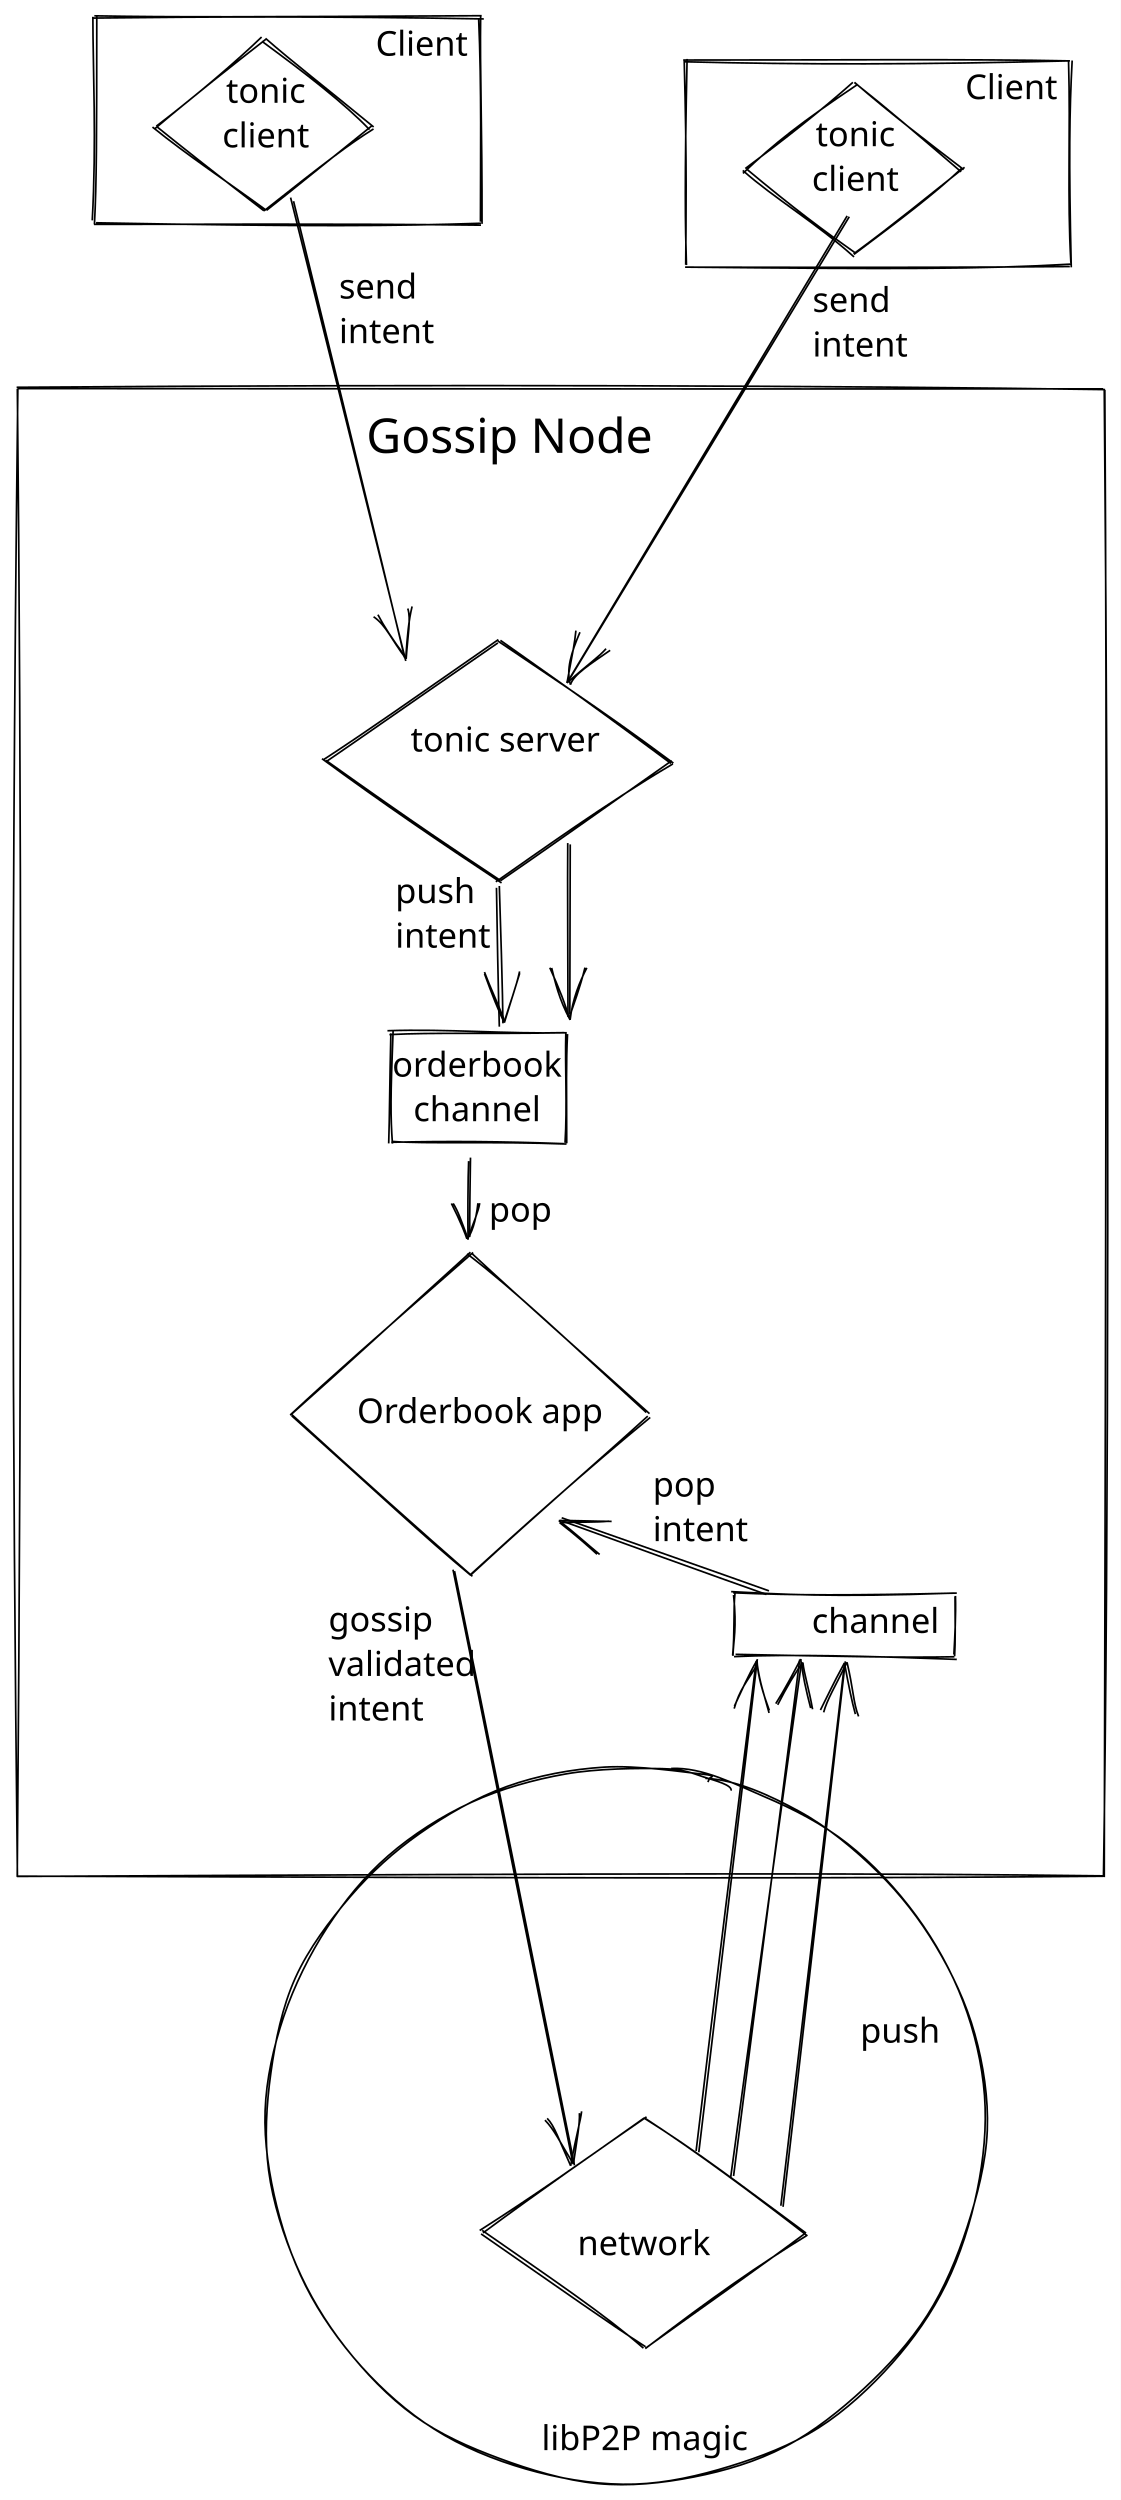
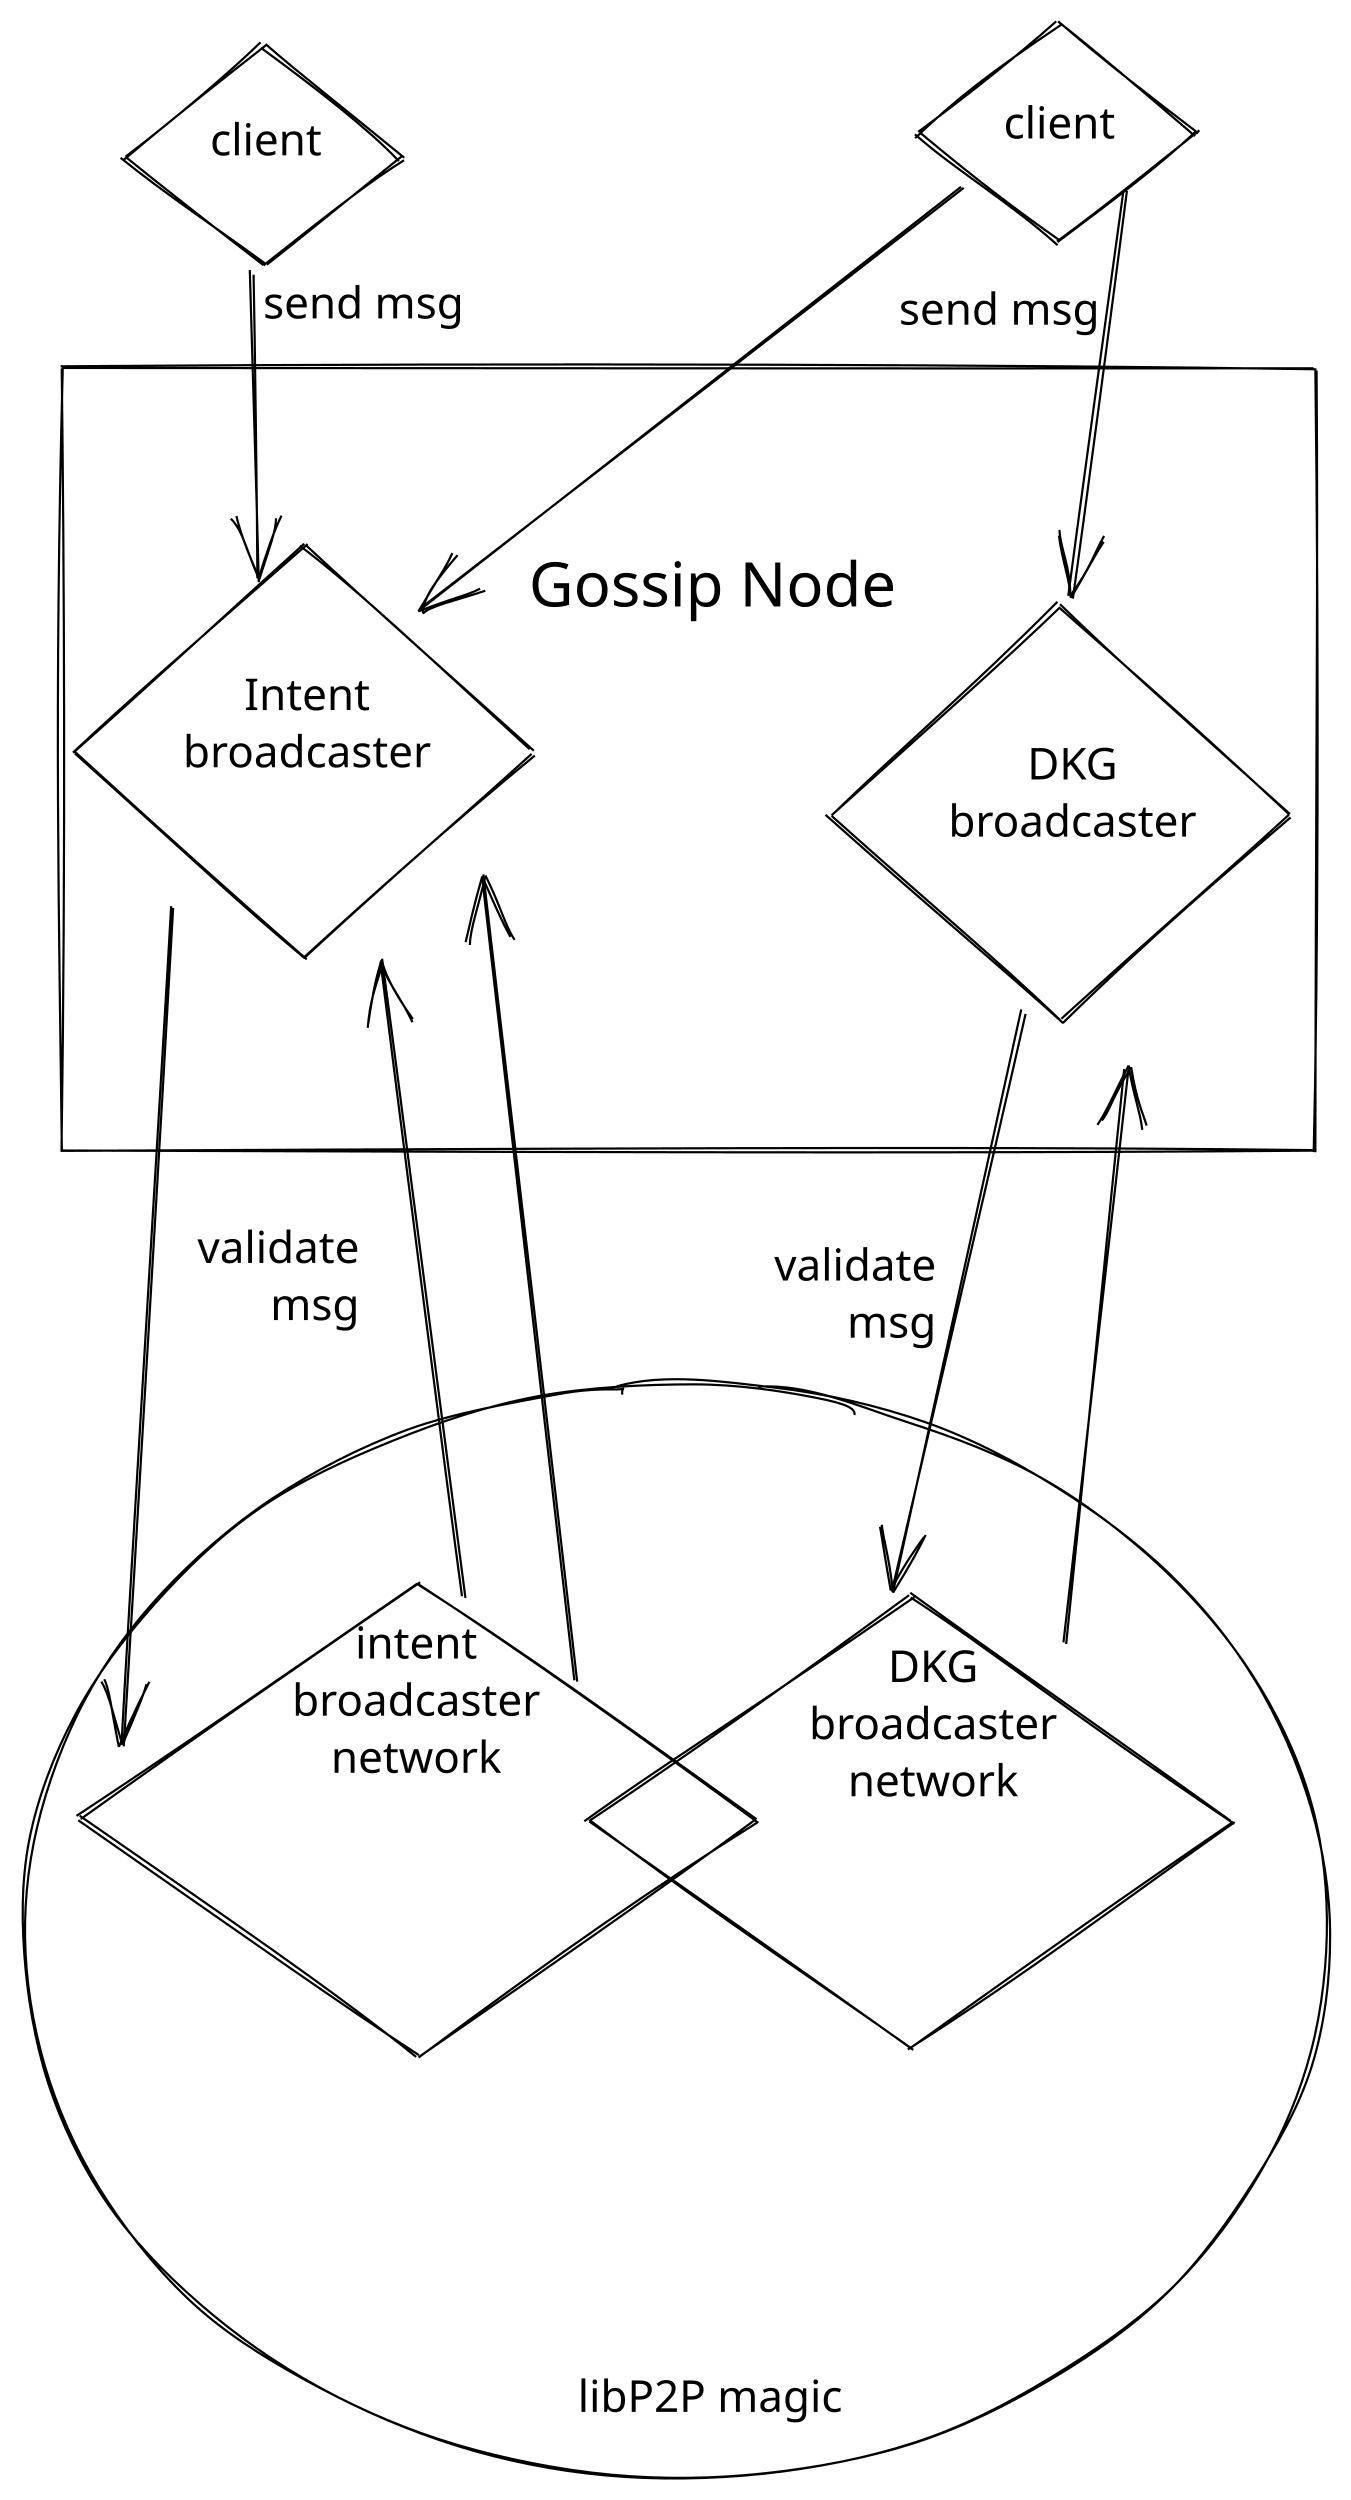
- <svg xmlns="http://www.w3.org/2000/svg" version="1.1" viewBox="0 0 654 1458.889" width="654" height="1458.889">
+ <svg xmlns="http://www.w3.org/2000/svg" version="1.1" viewBox="0 0 614.667 1137.556" width="614.667" height="1137.556">
  <defs>
    <style>
      @font-face {
        font-family: "Virgil";
        src: url("https://excalidraw.com/Virgil.woff2");
      }
      @font-face {
        font-family: "Cascadia";
        src: url("https://excalidraw.com/Cascadia.woff2");
      }
    </style>
  </defs>
-   <rect x="0" y="0" width="654" height="1458.889" fill="#ffffff" />
-   <g transform="translate(155.1111 1031.333) rotate(0 209.8333 208.7778)">
-     <path d="M236.563 0.654 C254.791 -0.202, 273.855 9.855, 291.004 17.163 C308.153 24.471, 324.692 32.911, 339.458 44.502 C354.224 56.092, 368.356 71.339, 379.599 86.705 C390.843 102.071, 400.284 119.223, 406.918 136.696 C413.552 154.17, 418.03 173.2, 419.403 191.545 C420.777 209.891, 418.903 228.416, 415.16 246.768 C411.416 265.119, 405.201 284.847, 396.942 301.656 C388.684 318.465, 378.018 333.645, 365.611 347.62 C353.203 361.595, 338.315 375.462, 322.498 385.507 C306.681 395.552, 288.567 402.425, 270.71 407.89 C252.852 413.355, 234.017 417.717, 215.352 418.297 C196.688 418.877, 177.203 416.095, 158.724 411.369 C140.245 406.643, 120.802 399.33, 104.479 389.942 C88.156 380.554, 73.78 368.565, 60.785 355.042 C47.791 341.518, 35.568 325.258, 26.512 308.802 C17.456 292.345, 10.936 274.376, 6.45 256.303 C1.964 238.229, -1.08 218.867, -0.402 200.361 C0.276 181.855, 4.488 163.075, 10.518 145.27 C16.549 127.464, 25.62 109.144, 35.779 93.526 C45.938 77.908, 57.465 63.733, 71.473 51.559 C85.48 39.386, 102.593 28.427, 119.824 20.485 C137.055 12.542, 156.307 7.19, 174.858 3.904 C193.409 0.617, 217.686 0.479, 231.131 0.767 C244.577 1.056, 248.803 3.494, 255.532 5.634 C262.261 7.773, 272.335 10.366, 271.503 13.604 M256.482 6.415 C274.609 7.235, 294.311 16.456, 311.085 25.573 C327.858 34.69, 343.813 48.003, 357.124 61.117 C370.436 74.232, 381.524 88.535, 390.954 104.258 C400.384 119.981, 408.693 137.521, 413.706 155.454 C418.718 173.386, 421.771 193.048, 421.027 211.855 C420.284 230.661, 415.092 250.304, 409.247 268.293 C403.401 286.282, 395.995 304.079, 385.954 319.79 C375.912 335.502, 362.839 349.776, 348.998 362.562 C335.157 375.348, 319.452 387.911, 302.909 396.506 C286.366 405.101, 267.998 410.56, 249.741 414.134 C231.484 417.708, 212.285 419.764, 193.366 417.952 C174.447 416.139, 154.025 409.856, 136.228 403.259 C118.43 396.662, 101.579 389.205, 86.579 378.369 C71.579 367.533, 57.689 352.879, 46.228 338.243 C34.767 323.606, 25.247 307.731, 17.813 290.55 C10.378 273.369, 4.092 253.905, 1.622 235.158 C-0.848 216.411, 0.384 196.791, 2.99 178.069 C5.596 159.348, 9.535 139.937, 17.259 122.828 C24.982 105.72, 37.24 89.445, 49.33 75.418 C61.421 61.391, 74.578 49.371, 89.8 38.666 C105.022 27.961, 122.698 17.651, 140.664 11.187 C158.63 4.723, 178.579 1.08, 197.597 -0.12 C216.614 -1.32, 244.537 2.879, 254.77 3.988 C265.003 5.097, 258.452 5.762, 258.995 6.537 C259.537 7.312, 259.105 5.347, 258.024 8.636" stroke="#000000" stroke-width="1" fill="none" />
-   </g>
-   <g transform="translate(399.6667 35.33333) rotate(0 112.5 60)">
-     <path d="M-0.994 -0.3 C86.478 -0.277, 169.115 -0.964, 224.704 0.2 M-0.789 0.709 C68.837 2.419, 136.525 2.427, 224.587 0.185 M223.892 0.483 C225.081 41.422, 223.051 80.524, 225.255 118.038 M225.998 -0.014 C224.435 29.266, 224.017 57.475, 225.47 120.658 M225.483 118.785 C172.277 121.801, 123.695 121.817, 0.125 120.55 M224.629 120.204 C172.805 120.644, 122.4 120.814, 0.593 120.561 M0.919 119.333 C0.172 96.917, -0.204 70.48, 1.285 -0.94 M0.48 119.161 C0.65 92.465, 1.277 62.635, -0.404 -0.457" stroke="#000000" stroke-width="1" fill="none" />
-   </g>
-   <g transform="translate(561.6667 39.83333) rotate(0 28.5 13)">
-     <text x="28.5" y="18" font-family="Virgil, Segoe UI Emoji" font-size="20px" fill="#000000" text-anchor="middle" style="white-space: pre;" direction="ltr">Client</text>
-   </g>
-   <g transform="translate(227.4444 602.7778) rotate(0 51.16667 31.94444)">
-     <path d="M-1.342 -1.286 C32.771 -2.495, 69.589 0.687, 101.839 -0.164 M-0.201 0.969 C26.6 -0.373, 52.771 0.716, 103.316 -0.101 M103.742 0.66 C102.889 17.169, 103.188 32.31, 103.268 64.386 M102.753 -0.488 C102.2 20.304, 103.61 42.531, 102.287 64.14 M103.147 64.832 C61.252 63.221, 20.359 64.845, 1.769 63.324 M101.608 64.615 C67.697 63.322, 32.882 62.998, 0.854 63.819 M1.565 64.583 C0.436 48.78, 0.396 37.447, 1.968 -1.517 M-0.62 64.457 C-0.082 48.401, -0.102 30.971, 0.645 0.21" stroke="#000000" stroke-width="1" fill="none" />
-   </g>
-   <g transform="translate(189.3333 374.5556) rotate(0 101 69.5)">
-     <path d="M101.217 -0.48 C127.916 17.738, 157.394 36.412, 203.625 70.755 M102.698 -0.876 C122.538 13.268, 143.933 27.621, 202.218 70.989 M203.335 71.208 C163.409 94.88, 125.767 122.143, 100.009 140.024 M202.715 69.322 C163.456 97.019, 124.331 124.592, 102.813 139.34 M103.342 140.675 C68.104 117.386, 33.408 93.801, -1.441 68.185 M102.77 139.289 C78.522 123.168, 53.96 106.995, 0.792 69.099 M-0.309 68.6 C25.673 51.675, 49.534 34.761, 101.493 -1.321 M0.64 70.173 C20.597 56.571, 40.297 42.609, 101.221 0.612" stroke="#000000" stroke-width="1" fill="none" />
-   </g>
-   <g transform="translate(236.3333 420.5556) rotate(0 58.5 13)">
-     <text x="58.5" y="18" font-family="Virgil, Segoe UI Emoji" font-size="20px" fill="#000000" text-anchor="middle" style="white-space: pre;" direction="ltr">tonic server</text>
-   </g>
-   <g transform="translate(231.3889 610.2778) rotate(0 47 26)">
-     <text x="47" y="18" font-family="Virgil, Segoe UI Emoji" font-size="20px" fill="#000000" text-anchor="middle" style="white-space: pre;" direction="ltr">orderbook</text>
-     <text x="47" y="44" font-family="Virgil, Segoe UI Emoji" font-size="20px" fill="#000000" text-anchor="middle" style="white-space: pre;" direction="ltr"> channel</text>
+   <rect x="0" y="0" width="614.667" height="1137.556" fill="#ffffff" />
+   <g transform="translate(10 630) rotate(0 297.3333 248.7778)">
+     <path d="M334.918 0.963 C357.613 -0.468, 381.176 10.097, 402.817 17.102 C424.458 24.106, 445.481 31.966, 464.766 42.989 C484.051 54.012, 502.737 68.471, 518.528 83.239 C534.318 98.006, 548.365 114.453, 559.51 131.593 C570.656 148.734, 579.692 167.48, 585.402 186.08 C591.111 204.68, 593.568 223.689, 593.768 243.193 C593.968 262.696, 591.592 283.988, 586.602 303.099 C581.612 322.21, 573.972 340.269, 563.829 357.858 C553.686 375.447, 540.647 393.626, 525.746 408.634 C510.845 423.643, 493.039 436.238, 474.421 447.911 C455.803 459.584, 435.407 470.897, 414.038 478.674 C392.668 486.45, 369.506 491.51, 346.203 494.572 C322.9 497.634, 297.53 498.574, 274.22 497.046 C250.91 495.518, 228.376 491.6, 206.342 485.404 C184.309 479.208, 161.885 470.175, 142.019 459.87 C122.153 449.564, 103.761 437.299, 87.145 423.569 C70.529 409.839, 54.487 394.019, 42.323 377.489 C30.159 360.959, 20.948 343.023, 14.16 324.389 C7.373 305.756, 3.411 285.2, 1.6 265.689 C-0.212 246.178, -0.446 226.505, 3.293 207.323 C7.031 188.14, 14.542 168.478, 24.03 150.592 C33.518 132.706, 46.155 115.748, 60.22 100.006 C74.286 84.264, 90.305 68.557, 108.423 56.138 C126.54 43.718, 147.934 33.946, 168.927 25.488 C189.921 17.029, 211.629 9.647, 234.382 5.384 C257.134 1.121, 284.821 -0.094, 305.445 -0.088 C326.068 -0.082, 345.898 3.089, 358.121 5.419 C370.345 7.749, 379.771 9.859, 378.788 13.893 M270.567 0.817 C292.273 -5.315, 318.907 -1.355, 342.338 1.368 C365.769 4.092, 389.877 9.672, 411.151 17.158 C432.426 24.643, 451.46 34.762, 469.984 46.28 C488.508 57.798, 507.082 71.5, 522.295 86.265 C537.508 101.031, 550.562 117.18, 561.264 134.873 C571.966 152.565, 580.843 173.125, 586.506 192.42 C592.168 211.714, 595.172 231.033, 595.241 250.641 C595.31 270.25, 592.744 291.357, 586.919 310.071 C581.093 328.785, 571.289 345.688, 560.29 362.926 C549.291 380.165, 536.11 398.649, 520.926 413.502 C505.742 428.355, 488.067 440.776, 469.185 452.045 C450.302 463.313, 429.509 473.886, 407.632 481.113 C385.755 488.339, 361.17 492.915, 337.923 495.404 C314.676 497.893, 291.524 498.222, 268.148 496.046 C244.773 493.871, 219.621 488.856, 197.669 482.351 C175.717 475.846, 155.91 467.277, 136.435 457.017 C116.96 446.757, 97.065 435.029, 80.818 420.793 C64.571 406.557, 50.32 388.881, 38.953 371.601 C27.586 354.321, 18.835 335.912, 12.617 317.114 C6.398 298.316, 2.598 278.079, 1.64 258.813 C0.681 239.547, 2.362 220.753, 6.866 201.517 C11.371 182.281, 19.144 161.235, 28.666 143.399 C38.188 125.564, 49.771 109.776, 63.997 94.506 C78.223 79.236, 95.476 64.096, 114.022 51.778 C132.568 39.46, 154.05 28.418, 175.272 20.598 C196.495 12.779, 225.463 7.926, 241.356 4.861 C257.248 1.796, 265.321 2.256, 270.627 2.209 C275.934 2.162, 272.432 0.721, 273.195 4.579" stroke="#000000" stroke-width="1" fill="none" />
  </g>
  <g>
-     <g transform="translate(495.168 125.3855) rotate(0 -81.89068 136.7563)">
-       <path d="M0.428 1.079 C-26.935 46.524, -136.103 226.676, -163.294 271.685 M-0.807 0.6 C-28.399 46.284, -137.153 227.704, -164.209 272.913" stroke="#000000" stroke-width="1" fill="none" />
+     <g transform="translate(438.0943 84.39381) rotate(0 -123.581 97.08125)">
+       <path d="M0.428 1.079 C-40.831 33.299, -205.587 160.551, -246.674 192.335 M-0.807 0.6 C-42.296 33.059, -206.637 161.579, -247.59 193.562" stroke="#000000" stroke-width="1" fill="none" />
    </g>
-     <g transform="translate(495.168 125.3855) rotate(0 -81.89068 136.7563)">
-       <path d="M-156.724 243.561 C-161.87 255.544, -164.913 265.477, -162.279 274.126 M-159.097 242.616 C-159.828 249.986, -160.871 255.137, -164.309 273.151" stroke="#000000" stroke-width="1" fill="none" />
+     <g transform="translate(438.0943 84.39381) rotate(0 -123.581 97.08125)">
+       <path d="M-229.898 168.222 C-238.822 178.744, -245.676 187.179, -245.659 194.776 M-232.272 167.277 C-235.183 173.782, -238.41 178.074, -247.69 193.801" stroke="#000000" stroke-width="1" fill="none" />
    </g>
-     <g transform="translate(495.168 125.3855) rotate(0 -81.89068 136.7563)">
-       <path d="M-139.12 254.107 C-150.753 262.215, -160.368 268.21, -162.279 274.126 M-141.494 253.162 C-145.982 258.263, -150.792 261.157, -164.309 273.151" stroke="#000000" stroke-width="1" fill="none" />
+     <g transform="translate(438.0943 84.39381) rotate(0 -123.581 97.08125)">
+       <path d="M-217.261 184.391 C-230.771 188.92, -242.343 191.318, -245.659 194.776 M-219.635 183.446 C-225.237 186.481, -231.168 187.314, -247.69 193.801" stroke="#000000" stroke-width="1" fill="none" />
    </g>
  </g>
-   <g transform="translate(434.6667 48.33333) rotate(0 63.5 50)">
+   <g transform="translate(417.5556 10) rotate(0 63.5 50)">
    <path d="M63.963 -0.15 C83.539 15.324, 100.046 29.561, 126.207 51.932 M63.955 -0.301 C85.347 18.24, 106.729 34.583, 127.699 50.617 M128.217 49.3 C107.834 65.34, 87.853 81.93, 63.441 99.82 M126.364 50.037 C110.083 65.218, 91.486 79.275, 63.624 100.15 M63.711 101.587 C41.287 81.508, 17.345 67.583, -1.223 51.123 M64.373 99.2 C46.397 86.566, 28.163 73.011, 0.915 50.218 M-1.126 52.855 C16.882 35.49, 33.187 22.821, 65.408 1.191 M0.258 50.011 C22.106 33.789, 45.212 15.619, 63.041 -0.287" stroke="#000000" stroke-width="1" fill="none" />
  </g>
-   <g transform="translate(474.1667 67.33333) rotate(0 25 26)">
-     <text x="25" y="18" font-family="Virgil, Segoe UI Emoji" font-size="20px" fill="#000000" text-anchor="middle" style="white-space: pre;" direction="ltr">tonic</text>
-     <text x="25" y="44" font-family="Virgil, Segoe UI Emoji" font-size="20px" fill="#000000" text-anchor="middle" style="white-space: pre;" direction="ltr">client</text>
+   <g transform="translate(457.0556 45) rotate(0 25 13)">
+     <text x="25" y="18" font-family="Virgil, Segoe UI Emoji" font-size="20px" fill="#000000" text-anchor="middle" style="white-space: pre;" direction="ltr">client</text>
  </g>
-   <g transform="translate(10 226.7778) rotate(0 317 434.1111)">
-     <path d="M-0.311 -0.771 C244.697 -2.605, 488.18 -1.734, 634.182 0.574 M0.222 -0.011 C196.085 -0.002, 391.581 0.337, 633.777 0.14 M634.734 0.724 C636.089 221.072, 635.406 440.124, 634.399 868.623 M634.388 0.084 C637.357 339.477, 637.011 678.127, 633.921 868.555 M633.65 868.123 C493.6 869.344, 353.225 869.392, 0.592 868.067 M634.158 867.892 C507.156 866.326, 379.725 866.3, -0.162 868.226 M0.162 868.049 C-2.574 619.799, -4.029 372.58, 0.417 0.027 M0.058 868.498 C2.927 540.293, 2.447 213.437, 0.121 0.126" stroke="#000000" stroke-width="1" fill="none" />
+   <g transform="translate(27.88889 167.4444) rotate(0 285 178.1111)">
+     <path d="M-0.311 -0.771 C220.068 -2.4, 438.921 -1.529, 570.182 0.574 M0.222 -0.011 C176.33 -0.004, 352.072 0.335, 569.777 0.14 M571.174 1.157 C571.916 91.48, 570.824 179.73, 570.638 356.863 M570.62 0.135 C572.348 139.645, 571.794 277.968, 569.874 356.754 M569.65 356.123 C443.759 357.153, 317.545 357.201, 0.592 356.067 M570.158 355.892 C455.979 354.558, 341.371 354.531, -0.162 356.226 M0.259 355.945 C-0.984 253.422, -3.312 152.548, 0.666 0.044 M0.093 356.664 C2.046 221.244, 1.277 87.982, 0.194 0.201" stroke="#000000" stroke-width="1" fill="none" />
  </g>
-   <g transform="translate(230.6667 509) rotate(0 27.5 26)">
-     <text x="0" y="18" font-family="Virgil, Segoe UI Emoji" font-size="20px" fill="#000000" text-anchor="start" style="white-space: pre;" direction="ltr">push </text>
-     <text x="0" y="44" font-family="Virgil, Segoe UI Emoji" font-size="20px" fill="#000000" text-anchor="start" style="white-space: pre;" direction="ltr">intent</text>
-   </g>
-   <g transform="translate(285.3333 694.8889) rotate(0 15.5 13)">
-     <text x="0" y="18" font-family="Virgil, Segoe UI Emoji" font-size="20px" fill="#000000" text-anchor="start" style="white-space: pre;" direction="ltr">pop</text>
-   </g>
-   <g transform="translate(169.3333 730.4444) rotate(0 104.5 94)">
+   <g transform="translate(33.22222 247.1111) rotate(0 104.5 94)">
    <path d="M103.2 1.201 C132.04 23.286, 158.734 49.06, 207.797 93.816 M105.699 0.716 C137.337 30.156, 168.571 57.498, 209.682 94.495 M210.114 96.711 C172.894 127.301, 134.783 161.398, 105.027 188.568 M208.666 95.938 C178.557 123.331, 148.125 149.232, 105.274 188.734 M106.343 189.425 C73.703 160.911, 42.208 132.796, 0.907 95.014 M105.428 188.886 C77.914 166.16, 51.493 141.076, 0.883 95.744 M0.054 95.245 C24.821 72.106, 47.726 52.059, 106.744 0.446 M0.062 95.444 C32.171 67.012, 64.878 36.703, 105.189 0.291" stroke="#000000" stroke-width="1" fill="none" />
  </g>
-   <g transform="translate(281.4444 1235) rotate(0 94.44444 67.33333)">
-     <path d="M94.636 0.907 C125.193 20.739, 157.178 44.565, 189.745 69.773 M94.175 0.883 C125.226 20.221, 152.343 41.206, 188.916 68.122 M189.058 69.744 C161.904 86.462, 134.244 105.463, 95.124 135.555 M188.531 68.189 C161.705 88.202, 132.417 108.605, 95.175 135.373 M94.028 135.267 C71.199 115.478, 43.934 97.174, -0.056 66.55 M95.28 134.455 C72.624 119.961, 50.644 104.163, -0.705 68.602 M-1.525 66.599 C29.281 47.005, 58.089 26.757, 94.465 0.963 M0.415 68.044 C33.955 43.245, 67.721 19.74, 95.848 0.302" stroke="#000000" stroke-width="1" fill="none" />
+   <g transform="translate(36.33333 719.6667) rotate(0 153.9444 107.8333)">
+     <path d="M153.636 0.907 C203.479 33.513, 254.753 70.199, 308.745 109.773 M153.175 0.883 C203.034 32.528, 248.577 65.797, 307.916 108.122 M308.058 109.744 C263.388 137.738, 218.55 168.477, 154.124 216.555 M307.531 108.189 C263.131 140.9, 215.865 173.587, 154.175 216.373 M153.028 216.267 C114.373 185.285, 71.297 155.995, -0.056 106.55 M154.28 215.455 C117.83 191.714, 81.723 166.099, -0.705 108.602 M-1.525 106.599 C47.602 74.189, 94.499 41.677, 153.465 0.963 M0.415 108.044 C54.931 69.03, 109.401 31.489, 154.848 0.302" stroke="#000000" stroke-width="1" fill="none" />
+   </g>
+   <g transform="translate(79.22222 305.1111) rotate(0 60.5 26)">
+     <text x="60.5" y="18" font-family="Virgil, Segoe UI Emoji" font-size="20px" fill="#000000" text-anchor="middle" style="white-space: pre;" direction="ltr">Intent </text>
+     <text x="60.5" y="44" font-family="Virgil, Segoe UI Emoji" font-size="20px" fill="#000000" text-anchor="middle" style="white-space: pre;" direction="ltr">broadcaster</text>
+   </g>
+   <g transform="translate(123.8889 736.6667) rotate(0 65.5 39)">
+     <text x="65.5" y="18" font-family="Virgil, Segoe UI Emoji" font-size="20px" fill="#000000" text-anchor="middle" style="white-space: pre;" direction="ltr">intent</text>
+     <text x="65.5" y="44" font-family="Virgil, Segoe UI Emoji" font-size="20px" fill="#000000" text-anchor="middle" style="white-space: pre;" direction="ltr">broadcaster </text>
+     <text x="65.5" y="70" font-family="Virgil, Segoe UI Emoji" font-size="20px" fill="#000000" text-anchor="middle" style="white-space: pre;" direction="ltr">network</text>
  </g>
  <g>
-     <g transform="translate(273.8273 676.609) rotate(0 -0.03371215 22.8921)">
-       <path d="M0.726 -1.074 C0.57 6.344, 0.17 37.567, 0.26 45.305 M-0.352 0.976 C-0.77 8.532, -0.915 39.236, -0.684 46.858" stroke="#000000" stroke-width="1" fill="none" />
+     <g transform="translate(212.0103 726.5922) rotate(0 -19.54142 -144.9165)">
+       <path d="M-0.222 0.509 C-6.606 -47.706, -31.562 -241.866, -38.165 -290.342 M-1.798 -0.269 C-8.31 -48.216, -32.898 -240.815, -38.861 -288.97" stroke="#000000" stroke-width="1" fill="none" />
    </g>
-     <g transform="translate(273.8273 676.609) rotate(0 -0.03371215 22.8921)">
-       <path d="M-10.412 25.672 C-5.259 35.768, -2.009 44.197, -1.359 46.352 M-9.362 25.66 C-6.311 30.582, -4.684 35.638, -0.82 46.051" stroke="#000000" stroke-width="1" fill="none" />
+     <g transform="translate(212.0103 726.5922) rotate(0 -19.54142 -144.9165)">
+       <path d="M-24.303 -261.482 C-29.711 -272.613, -33.986 -277.141, -38.19 -287.053 M-24.163 -262.954 C-30.323 -271.59, -36.264 -281.262, -38.361 -289.668" stroke="#000000" stroke-width="1" fill="none" />
    </g>
-     <g transform="translate(273.8273 676.609) rotate(0 -0.03371215 22.8921)">
-       <path d="M5.072 25.529 C4.04 35.776, 1.105 44.262, -1.359 46.352 M6.123 25.517 C5.267 30.489, 2.987 35.581, -0.82 46.051" stroke="#000000" stroke-width="1" fill="none" />
-     </g>
-   </g>
-   <g transform="translate(208.3333 812.4444) rotate(0 71 13)">
-     <text x="0" y="18" font-family="Virgil, Segoe UI Emoji" font-size="20px" fill="#000000" text-anchor="start" style="white-space: pre;" direction="ltr">Orderbook app</text>
-   </g>
-   <g transform="translate(337 1298) rotate(0 38 13)">
-     <text x="0" y="18" font-family="Virgil, Segoe UI Emoji" font-size="20px" fill="#000000" text-anchor="start" style="white-space: pre;" direction="ltr">network</text>
-   </g>
-   <g transform="translate(428.3889 930.3889) rotate(0 64.5 18)">
-     <path d="M-1.713 -1.588 C26.573 -0.193, 55.161 1.972, 128.197 -0.736 M-0.544 -0.915 C35.062 0.665, 69.056 0.651, 129.96 -0.733 M128.92 1.204 C129.056 16.204, 129.161 28.363, 128.678 36.124 M129.183 0.929 C129.513 12.104, 128.806 25.031, 128.255 35.105 M129.941 37.974 C78.221 35.992, 31.706 34.858, -0.054 36.348 M128.575 36.427 C97.04 37.048, 63.35 36.227, 0.854 35.013 M-0.668 35.906 C-0.41 26.679, 1.72 20.158, -0.316 0.387 M-0.852 35.616 C0.398 22.961, -0.454 7.862, 0.496 -0.434" stroke="#000000" stroke-width="1" fill="none" />
-   </g>
-   <g transform="translate(476.8889 934.8889) rotate(0 34 13)">
-     <text x="34" y="18" font-family="Virgil, Segoe UI Emoji" font-size="20px" fill="#000000" text-anchor="middle" style="white-space: pre;" direction="ltr">channel</text>
-   </g>
-   <g>
-     <g transform="translate(408.0156 1255.462) rotate(0 16.06872 -143.3873)">
-       <path d="M-0.222 0.509 C5.411 -47.196, 28.522 -239.318, 33.935 -287.284 M-1.798 -0.269 C3.707 -47.706, 27.186 -238.267, 33.24 -285.911" stroke="#000000" stroke-width="1" fill="none" />
-     </g>
-     <g transform="translate(408.0156 1255.462) rotate(0 16.06872 -143.3873)">
-       <path d="M40.781 -255.865 C37.581 -267.779, 35.491 -273.104, 33.911 -283.995 M40.922 -257.336 C37.38 -266.961, 34.06 -277.589, 33.74 -286.61" stroke="#000000" stroke-width="1" fill="none" />
-     </g>
-     <g transform="translate(408.0156 1255.462) rotate(0 16.06872 -143.3873)">
-       <path d="M20.418 -258.405 C23.538 -269.49, 27.79 -274.024, 33.911 -283.995 M20.559 -259.876 C24.63 -268.643, 28.921 -278.322, 33.74 -286.61" stroke="#000000" stroke-width="1" fill="none" />
+     <g transform="translate(212.0103 726.5922) rotate(0 -19.54142 -144.9165)">
+       <path d="M-44.663 -258.914 C-43.707 -270.806, -41.641 -276.134, -38.19 -287.053 M-44.522 -260.385 C-43.078 -270.073, -41.411 -280.705, -38.361 -289.668" stroke="#000000" stroke-width="1" fill="none" />
    </g>
  </g>
  <g>
-     <g transform="translate(448.7866 929.332) rotate(0 -60.9188 -21.23856)">
-       <path d="M-0.045 -0.971 C-20.219 -8.269, -100.924 -36.494, -121.008 -43.611 M-1.528 1.133 C-21.835 -5.984, -101.895 -34.862, -121.793 -42.123" stroke="#000000" stroke-width="1" fill="none" />
+     <g transform="translate(77.67793 412.6869) rotate(0 -10.63397 190.8012)">
+       <path d="M1.094 0.445 C-2.352 64.275, -17.452 318.538, -21.363 381.969 M0.209 -0.367 C-3.344 63.223, -18.983 316.528, -22.362 380.31" stroke="#000000" stroke-width="1" fill="none" />
    </g>
-     <g transform="translate(448.7866 929.332) rotate(0 -60.9188 -21.23856)">
-       <path d="M-93.411 -41.648 C-101.036 -40.883, -110.218 -41.248, -122.16 -40.74 M-91.871 -41.513 C-101.992 -41.568, -111.506 -42.072, -122.66 -41.999" stroke="#000000" stroke-width="1" fill="none" />
+     <g transform="translate(77.67793 412.6869) rotate(0 -10.63397 190.8012)">
+       <path d="M-30.234 351.412 C-27.657 356.625, -27.122 364.898, -23.589 382.215 M-31.524 352.465 C-28.012 358.579, -26.334 366.708, -21.993 381.212" stroke="#000000" stroke-width="1" fill="none" />
    </g>
-     <g transform="translate(448.7866 929.332) rotate(0 -60.9188 -21.23856)">
-       <path d="M-100.401 -22.354 C-105.938 -27.43, -113.003 -33.639, -122.16 -40.74 M-98.861 -22.219 C-106.545 -28.544, -113.806 -35.266, -122.66 -41.999" stroke="#000000" stroke-width="1" fill="none" />
+     <g transform="translate(77.67793 412.6869) rotate(0 -10.63397 190.8012)">
+       <path d="M-9.747 352.598 C-12.135 357.71, -16.574 365.695, -23.589 382.215 M-11.037 353.651 C-12.61 359.53, -16.022 367.364, -21.993 381.212" stroke="#000000" stroke-width="1" fill="none" />
+     </g>
+   </g>
+   <g transform="translate(75.55556 556.6667) rotate(0 44 26)">
+     <text x="88" y="18" font-family="Virgil, Segoe UI Emoji" font-size="20px" fill="#000000" text-anchor="end" style="white-space: pre;" direction="ltr">validate </text>
+     <text x="88" y="44" font-family="Virgil, Segoe UI Emoji" font-size="20px" fill="#000000" text-anchor="end" style="white-space: pre;" direction="ltr">msg</text>
+   </g>
+   <g>
+     <g transform="translate(262.3024 764.3825) rotate(0 -21.28439 -182.8625)">
+       <path d="M0.323 0.798 C-6.626 -60.378, -35.204 -305.466, -42.383 -366.523 M-0.966 0.172 C-7.94 -60.843, -35.841 -303.709, -42.892 -364.962" stroke="#000000" stroke-width="1" fill="none" />
+     </g>
+     <g transform="translate(262.3024 764.3825) rotate(0 -21.28439 -182.8625)">
+       <path d="M-28.148 -336.734 C-32.78 -343.827, -34.404 -351.967, -41.393 -365.955 M-30.034 -338.071 C-33.865 -344.866, -37.467 -353.202, -42.894 -365.565" stroke="#000000" stroke-width="1" fill="none" />
+     </g>
+     <g transform="translate(262.3024 764.3825) rotate(0 -21.28439 -182.8625)">
+       <path d="M-48.535 -334.39 C-48.228 -342.107, -44.902 -350.816, -41.393 -365.955 M-50.421 -335.727 C-48.678 -343.208, -46.708 -352.184, -42.894 -365.565" stroke="#000000" stroke-width="1" fill="none" />
+     </g>
+   </g>
+   <g transform="translate(262.8889 1079.444) rotate(0 60.5 13)">
+     <text x="0" y="18" font-family="Virgil, Segoe UI Emoji" font-size="20px" fill="#000000" text-anchor="start" style="white-space: pre;" direction="ltr">libP2P magic</text>
+   </g>
+   <g transform="translate(56.5 20.66667) rotate(0 63.5 50)">
+     <path d="M62.214 1.09 C86.595 18.949, 111.015 37.838, 125.004 52.642 M64.335 -0.621 C80.354 13.397, 98.033 26.963, 127.431 51.096 M127.351 52.253 C112.999 61.223, 99.771 71.292, 63.416 100.073 M126.341 50.446 C102.752 69.301, 77.723 89.813, 64.899 99.773 M64.179 99.277 C42.775 83.549, 18.495 67.481, -1.626 51.15 M63.404 100.011 C39.035 81.307, 13.501 61.196, 0.854 50.877 M0.603 50.638 C23.391 33.299, 48.011 12.237, 62.048 -1.389 M-0.052 51.949 C22.807 32.607, 46.247 14.212, 64.76 -0.271" stroke="#000000" stroke-width="1" fill="none" />
+   </g>
+   <g transform="translate(96 52.66667) rotate(0 25 13)">
+     <text x="25" y="18" font-family="Virgil, Segoe UI Emoji" font-size="20px" fill="#000000" text-anchor="middle" style="white-space: pre;" direction="ltr">client</text>
+   </g>
+   <g>
+     <g transform="translate(114.553 123.8266) rotate(0 1.146034 70.06389)">
+       <path d="M-0.897 -0.948 C-0.298 22.377, 2.698 117.52, 3.189 141.076 M0.833 1.168 C1.362 24.653, 2.531 115.861, 2.56 139.278" stroke="#000000" stroke-width="1" fill="none" />
+     </g>
+     <g transform="translate(114.553 123.8266) rotate(0 1.146034 70.06389)">
+       <path d="M-9.506 112.182 C-3.839 117.854, -2.19 127.407, 3.408 139.877 M-6.988 110.98 C-5.139 118.648, -2.103 126.835, 3.216 138.97" stroke="#000000" stroke-width="1" fill="none" />
+     </g>
+     <g transform="translate(114.553 123.8266) rotate(0 1.146034 70.06389)">
+       <path d="M11.014 112.018 C11.216 117.58, 7.397 127.177, 3.408 139.877 M13.533 110.815 C9.705 118.668, 7.065 126.901, 3.216 138.97" stroke="#000000" stroke-width="1" fill="none" />
+     </g>
+   </g>
+   <g transform="translate(119.7222 126.8889) rotate(0 43 13)">
+     <text x="0" y="18" font-family="Virgil, Segoe UI Emoji" font-size="20px" fill="#000000" text-anchor="start" style="white-space: pre;" direction="ltr">send msg</text>
+   </g>
+   <g transform="translate(240.6389 247.9444) rotate(0 90 17.5)">
+     <text x="0" y="28" font-family="Cascadia, Segoe UI Emoji" font-size="28px" fill="#000000" text-anchor="start" style="white-space: pre;" direction="ltr">Gossip Node</text>
+   </g>
+   <g transform="translate(409.0278 129.7222) rotate(0 43 13)">
+     <text x="0" y="18" font-family="Virgil, Segoe UI Emoji" font-size="20px" fill="#000000" text-anchor="start" style="white-space: pre;" direction="ltr">send msg</text>
+   </g>
+   <g transform="translate(377.5 275.6667) rotate(0 104.5 94)">
+     <path d="M104.849 -0.71 C129.522 23.389, 154.615 45.555, 209.445 94.725 M104.435 0.79 C128.889 22.476, 154.687 44.212, 208.922 94.727 M209.748 96.285 C178.867 122.863, 149.339 147.509, 106.051 189.903 M208.983 95.045 C182.1 119.839, 154.065 143.797, 105.458 187.864 M106.231 189.85 C79.925 166.117, 50.594 141.802, -1.88 95.099 M104.733 188.311 C76.008 160.759, 46.575 136.481, 0.922 95.599 M1.201 95.076 C32.606 64.538, 64.086 37.964, 103.625 -1.824 M0.863 95.327 C41.678 58.656, 83.038 21.878, 104.848 0.643" stroke="#000000" stroke-width="1" fill="none" />
+   </g>
+   <g transform="translate(427.5 336.6667) rotate(0 60.5 26)">
+     <text x="60.5" y="18" font-family="Virgil, Segoe UI Emoji" font-size="20px" fill="#000000" text-anchor="middle" style="white-space: pre;" direction="ltr">DKG </text>
+     <text x="60.5" y="44" font-family="Virgil, Segoe UI Emoji" font-size="20px" fill="#000000" text-anchor="middle" style="white-space: pre;" direction="ltr">broadcaster</text>
+   </g>
+   <g>
+     <g transform="translate(511.9461 87.70907) rotate(0 -12.51776 91.9309)">
+       <path d="M-0.901 0.143 C-5.152 30.731, -21.862 152.611, -25.862 183.416 M0.826 -0.828 C-3.045 29.931, -19.342 154.022, -23.778 184.69" stroke="#000000" stroke-width="1" fill="none" />
+     </g>
+     <g transform="translate(511.9461 87.70907) rotate(0 -12.51776 91.9309)">
+       <path d="M-29.884 153.374 C-29.272 162.938, -24.969 169.462, -24.93 183.346 M-30.089 156.004 C-28.825 166.66, -25.291 175.725, -24.705 184.264" stroke="#000000" stroke-width="1" fill="none" />
+     </g>
+     <g transform="translate(511.9461 87.70907) rotate(0 -12.51776 91.9309)">
+       <path d="M-9.552 156.156 C-14.426 164.817, -15.613 170.589, -24.93 183.346 M-9.757 158.786 C-15.865 168.447, -19.725 176.5, -24.705 184.264" stroke="#000000" stroke-width="1" fill="none" />
+     </g>
+   </g>
+   <g transform="translate(267.5556 725.3333) rotate(0 146.4444 103.8333)">
+     <path d="M146.831 1.574 C182.828 24.915, 214.979 51.295, 294.082 104.599 M146.628 -0.603 C193.058 33.081, 238.038 64.124, 292.393 103.174 M294.262 103.755 C247.106 136.975, 198.813 173.471, 145.505 207.207 M293.602 103.621 C248.766 134.146, 205.669 164.452, 146.164 206.937 M146.985 206.606 C104.771 176.616, 64.533 150.757, 1.281 103.281 M147.987 207.429 C94.351 169.117, 40.772 131.64, 0.61 103.491 M-1.688 103.382 C31.808 79.149, 67.297 57.361, 148.503 1.392 M0.52 103.264 C45.029 73.557, 88.976 42.358, 146.103 0.51" stroke="#000000" stroke-width="1" fill="none" />
+   </g>
+   <g transform="translate(359.1111 747.3333) rotate(0 65.5 39)">
+     <text x="65.5" y="18" font-family="Virgil, Segoe UI Emoji" font-size="20px" fill="#000000" text-anchor="middle" style="white-space: pre;" direction="ltr">DKG</text>
+     <text x="65.5" y="44" font-family="Virgil, Segoe UI Emoji" font-size="20px" fill="#000000" text-anchor="middle" style="white-space: pre;" direction="ltr">broadcaster </text>
+     <text x="65.5" y="70" font-family="Virgil, Segoe UI Emoji" font-size="20px" fill="#000000" text-anchor="middle" style="white-space: pre;" direction="ltr">network</text>
+   </g>
+   <g>
+     <g transform="translate(465.1535 460.3483) rotate(0 -28.93503 131.4107)">
+       <path d="M-0.455 -1.053 C-10.118 42.614, -48.769 218.872, -58.518 262.854 M1.506 1.009 C-8.252 44.719, -49.15 220.105, -59.377 263.874" stroke="#000000" stroke-width="1" fill="none" />
+     </g>
+     <g transform="translate(465.1535 460.3483) rotate(0 -28.93503 131.4107)">
+       <path d="M-64.721 234.373 C-63.482 241.258, -62.598 247.817, -59.856 263.314 M-63.937 233.452 C-62.976 241.434, -60.741 246.918, -58.77 264.307" stroke="#000000" stroke-width="1" fill="none" />
+     </g>
+     <g transform="translate(465.1535 460.3483) rotate(0 -28.93503 131.4107)">
+       <path d="M-44.736 239.034 C-48.621 244.655, -52.828 250.027, -59.856 263.314 M-43.952 238.113 C-47.409 244.959, -49.592 249.412, -58.77 264.307" stroke="#000000" stroke-width="1" fill="none" />
    </g>
  </g>
  <g>
-     <g transform="translate(264.1434 916.3655) rotate(0 35.64477 173.422)">
-       <path d="M1.094 0.445 C13.055 58.482, 59.585 289.572, 71.081 347.211 M0.209 -0.367 C12.064 57.43, 58.053 287.562, 70.082 345.551" stroke="#000000" stroke-width="1" fill="none" />
+     <g transform="translate(484.6925 747.4665) rotate(0 14.08413 -131.0051)">
+       <path d="M0.436 0.607 C5.039 -42.998, 22.216 -217.2, 26.833 -260.978 M-0.795 -0.12 C4.233 -44.108, 24.252 -219.167, 28.963 -262.617" stroke="#000000" stroke-width="1" fill="none" />
    </g>
-     <g transform="translate(264.1434 916.3655) rotate(0 35.64477 173.422)">
-       <path d="M55.156 319.807 C59.472 324.19, 61.72 331.697, 68.854 347.457 M53.865 320.859 C59.142 326.17, 62.572 333.516, 70.451 346.454" stroke="#000000" stroke-width="1" fill="none" />
+     <g transform="translate(484.6925 747.4665) rotate(0 14.08413 -131.0051)">
+       <path d="M37.038 -235.309 C35.747 -239.94, 32.293 -246.948, 30.02 -261.87 M35.069 -233.342 C34.223 -241.275, 31.073 -248.849, 28.807 -262.529" stroke="#000000" stroke-width="1" fill="none" />
    </g>
-     <g transform="translate(264.1434 916.3655) rotate(0 35.64477 173.422)">
-       <path d="M75.266 315.721 C74.665 321.279, 72.03 329.779, 68.854 347.457 M73.976 316.774 C74.241 323.158, 72.675 331.518, 70.451 346.454" stroke="#000000" stroke-width="1" fill="none" />
+     <g transform="translate(484.6925 747.4665) rotate(0 14.08413 -131.0051)">
+       <path d="M16.644 -237.59 C20.142 -241.761, 21.464 -248.234, 30.02 -261.87 M14.675 -235.623 C19.565 -242.971, 22.149 -249.903, 28.807 -262.529" stroke="#000000" stroke-width="1" fill="none" />
    </g>
  </g>
-   <g transform="translate(380.9444 855.3333) rotate(0 27.5 39)">
-     <text x="0" y="18" font-family="Virgil, Segoe UI Emoji" font-size="20px" fill="#000000" text-anchor="start" style="white-space: pre;" direction="ltr">pop </text>
-     <text x="0" y="44" font-family="Virgil, Segoe UI Emoji" font-size="20px" fill="#000000" text-anchor="start" style="white-space: pre;" direction="ltr">intent</text>
-     <text x="0" y="70" font-family="Virgil, Segoe UI Emoji" font-size="20px" fill="#000000" text-anchor="start" style="white-space: pre;" direction="ltr" />
-   </g>
-   <g transform="translate(191.6667 934) rotate(0 45 39)">
-     <text x="0" y="18" font-family="Virgil, Segoe UI Emoji" font-size="20px" fill="#000000" text-anchor="start" style="white-space: pre;" direction="ltr">gossip</text>
-     <text x="0" y="44" font-family="Virgil, Segoe UI Emoji" font-size="20px" fill="#000000" text-anchor="start" style="white-space: pre;" direction="ltr">validated</text>
-     <text x="0" y="70" font-family="Virgil, Segoe UI Emoji" font-size="20px" fill="#000000" text-anchor="start" style="white-space: pre;" direction="ltr">intent</text>
-   </g>
-   <g>
-     <g transform="translate(427.3612 1270.054) rotate(0 19.68719 -150.544)">
-       <path d="M-0.972 0.535 C5.617 -49.432, 33.546 -249.776, 40.346 -299.888 M0.718 -0.23 C7.066 -50.53, 32.986 -251.292, 39.319 -301.623" stroke="#000000" stroke-width="1" fill="none" />
-     </g>
-     <g transform="translate(427.3612 1270.054) rotate(0 19.68719 -150.544)">
-       <path d="M46.818 -272.612 C44.751 -284.282, 41.913 -293.195, 41.154 -299.865 M45.705 -273.3 C43.235 -282.617, 40.789 -293.719, 39.91 -301.912" stroke="#000000" stroke-width="1" fill="none" />
-     </g>
-     <g transform="translate(427.3612 1270.054) rotate(0 19.68719 -150.544)">
-       <path d="M26.462 -275.211 C31.873 -285.761, 36.516 -293.719, 41.154 -299.865 M25.349 -275.898 C30.617 -284.181, 35.907 -294.295, 39.91 -301.912" stroke="#000000" stroke-width="1" fill="none" />
-     </g>
-   </g>
-   <g>
-     <g transform="translate(456.6263 1287.003) rotate(0 17.85099 -158.3655)">
-       <path d="M0.323 0.798 C6.549 -52.212, 30.672 -264.638, 36.668 -317.529 M-0.966 0.172 C5.235 -52.677, 30.035 -262.881, 36.159 -315.968" stroke="#000000" stroke-width="1" fill="none" />
-     </g>
-     <g transform="translate(456.6263 1287.003) rotate(0 17.85099 -158.3655)">
-       <path d="M44.409 -285.384 C41.343 -293.066, 41.296 -301.778, 37.658 -316.961 M42.524 -286.72 C40.469 -294.174, 38.642 -303.154, 36.157 -316.571" stroke="#000000" stroke-width="1" fill="none" />
-     </g>
-     <g transform="translate(456.6263 1287.003) rotate(0 17.85099 -158.3655)">
-       <path d="M24.026 -287.765 C25.92 -294.924, 30.822 -303.059, 37.658 -316.961 M22.141 -289.102 C25.655 -295.949, 29.399 -304.279, 36.157 -316.571" stroke="#000000" stroke-width="1" fill="none" />
-     </g>
-   </g>
-   <g transform="translate(502 1174) rotate(0 20.5 13)">
-     <text x="0" y="18" font-family="Virgil, Segoe UI Emoji" font-size="20px" fill="#000000" text-anchor="start" style="white-space: pre;" direction="ltr">push</text>
-   </g>
-   <g transform="translate(316 1411.778) rotate(0 60.5 13)">
-     <text x="0" y="18" font-family="Virgil, Segoe UI Emoji" font-size="20px" fill="#000000" text-anchor="start" style="white-space: pre;" direction="ltr">libP2P magic</text>
-   </g>
-   <g transform="translate(55.61111 10) rotate(0 112.5 60)">
-     <path d="M-1.514 0.554 C66.005 -0.243, 135.334 -0.543, 226.697 1.045 M-0.562 -0.77 C45.336 0.078, 89.91 -0.121, 225.478 -0.835 M223.697 0.578 C225.466 42.431, 224.766 82.027, 224.755 119.371 M224.875 -0.988 C224.386 31.945, 225.807 64.516, 225.684 120.625 M225.086 121.406 C137.429 120.31, 50.481 121.005, -0.782 120.928 M225.051 120.288 C175.284 121.906, 127.064 122.416, 0.431 120.006 M-1.781 118.588 C0.75 73.394, -1.404 28.873, -1.418 -0.187 M-0.502 120.945 C0.781 96.664, 0.823 71.619, 0.868 -0.226" stroke="#000000" stroke-width="1" fill="none" />
-   </g>
-   <g transform="translate(217.6111 14.5) rotate(0 28.5 13)">
-     <text x="28.5" y="18" font-family="Virgil, Segoe UI Emoji" font-size="20px" fill="#000000" text-anchor="middle" style="white-space: pre;" direction="ltr">Client</text>
-   </g>
-   <g transform="translate(90.61111 23) rotate(0 63.5 50)">
-     <path d="M62.214 1.09 C86.595 18.949, 111.015 37.838, 125.004 52.642 M64.335 -0.621 C80.354 13.397, 98.033 26.963, 127.431 51.096 M127.351 52.253 C112.999 61.223, 99.771 71.292, 63.416 100.073 M126.341 50.446 C102.752 69.301, 77.723 89.813, 64.899 99.773 M64.179 99.277 C42.775 83.549, 18.495 67.481, -1.626 51.15 M63.404 100.011 C39.035 81.307, 13.501 61.196, 0.854 50.877 M0.603 50.638 C23.391 33.299, 48.011 12.237, 62.048 -1.389 M-0.052 51.949 C22.807 32.607, 46.247 14.212, 64.76 -0.271" stroke="#000000" stroke-width="1" fill="none" />
-   </g>
-   <g transform="translate(130.1111 42) rotate(0 25 26)">
-     <text x="25" y="18" font-family="Virgil, Segoe UI Emoji" font-size="20px" fill="#000000" text-anchor="middle" style="white-space: pre;" direction="ltr">tonic</text>
-     <text x="25" y="44" font-family="Virgil, Segoe UI Emoji" font-size="20px" fill="#000000" text-anchor="middle" style="white-space: pre;" direction="ltr">client</text>
-   </g>
-   <g>
-     <g transform="translate(170.469 116.248) rotate(0 32.71474 134.254)">
-       <path d="M-0.897 -0.948 C10.224 43.773, 55.312 224.503, 66.327 269.456 M0.833 1.168 C11.885 46.05, 55.145 222.844, 65.697 267.658" stroke="#000000" stroke-width="1" fill="none" />
-     </g>
-     <g transform="translate(170.469 116.248) rotate(0 32.71474 134.254)">
-       <path d="M47.542 243.664 C54.803 248.555, 58.075 257.282, 66.546 268.258 M50.061 242.462 C53.614 249.231, 58.334 256.56, 66.354 267.35" stroke="#000000" stroke-width="1" fill="none" />
-     </g>
-     <g transform="translate(170.469 116.248) rotate(0 32.71474 134.254)">
-       <path d="M67.493 238.861 C69.484 244.882, 67.439 254.889, 66.546 268.258 M70.012 237.658 C68.016 245.891, 67.218 254.549, 66.354 267.35" stroke="#000000" stroke-width="1" fill="none" />
-     </g>
-   </g>
-   <g transform="translate(197.8333 156.2222) rotate(0 27.5 26)">
-     <text x="0" y="18" font-family="Virgil, Segoe UI Emoji" font-size="20px" fill="#000000" text-anchor="start" style="white-space: pre;" direction="ltr">send </text>
-     <text x="0" y="44" font-family="Virgil, Segoe UI Emoji" font-size="20px" fill="#000000" text-anchor="start" style="white-space: pre;" direction="ltr">intent</text>
-   </g>
-   <g>
-     <g transform="translate(290.7326 518.0844) rotate(0 0.8704563 39.98749)">
-       <path d="M-1.016 -0.008 C-0.893 13.492, 0.205 67.512, 0.65 81.032 M0.651 -1.057 C1.133 12.065, 2.73 65.752, 2.757 79.096" stroke="#000000" stroke-width="1" fill="none" />
-     </g>
-     <g transform="translate(290.7326 518.0844) rotate(0 0.8704563 39.98749)">
-       <path d="M-8.026 49.177 C-4.262 59.137, -0.969 65.581, 3.718 77.635 M-7.975 50.232 C-3.739 61.899, 0.45 72.651, 3.594 78.662" stroke="#000000" stroke-width="1" fill="none" />
-     </g>
-     <g transform="translate(290.7326 518.0844) rotate(0 0.8704563 39.98749)">
-       <path d="M12.492 48.805 C10.252 58.7, 7.541 65.252, 3.718 77.635 M12.543 49.86 C9.01 61.532, 5.428 72.425, 3.594 78.662" stroke="#000000" stroke-width="1" fill="none" />
-     </g>
-   </g>
-   <g transform="translate(213.75 236.2778) rotate(0 90 17.5)">
-     <text x="0" y="28" font-family="Cascadia, Segoe UI Emoji" font-size="28px" fill="#000000" text-anchor="start" style="white-space: pre;" direction="ltr">Gossip Node</text>
-   </g>
-   <g transform="translate(474.1389 164.0556) rotate(0 27.5 26)">
-     <text x="0" y="18" font-family="Virgil, Segoe UI Emoji" font-size="20px" fill="#000000" text-anchor="start" style="white-space: pre;" direction="ltr">send </text>
-     <text x="0" y="44" font-family="Virgil, Segoe UI Emoji" font-size="20px" fill="#000000" text-anchor="start" style="white-space: pre;" direction="ltr">intent</text>
-   </g>
-   <g>
-     <g transform="translate(332.75 492.2778) rotate(0 -0.7500177 50.40315)">
-       <path d="M0.013 0.483 C-0.035 16.986, -0.146 83.286, -0.231 99.724 M-1.44 -0.31 C-1.671 16.313, -1.286 84.405, -1.3 101.116" stroke="#000000" stroke-width="1" fill="none" />
-     </g>
-     <g transform="translate(332.75 492.2778) rotate(0 -0.7500177 50.40315)">
-       <path d="M-10.829 72.568 C-8.781 80.709, -6.659 90.659, -0.067 102.907 M-11.907 72.435 C-6.624 84.054, -2.515 94.501, -0.7 101.774" stroke="#000000" stroke-width="1" fill="none" />
-     </g>
-     <g transform="translate(332.75 492.2778) rotate(0 -0.7500177 50.40315)">
-       <path d="M9.692 72.514 C5.488 80.674, 1.358 90.64, -0.067 102.907 M8.615 72.381 C5.811 83.984, 1.834 94.452, -0.7 101.774" stroke="#000000" stroke-width="1" fill="none" />
-     </g>
+   <g transform="translate(338 564.6667) rotate(0 44 26)">
+     <text x="88" y="18" font-family="Virgil, Segoe UI Emoji" font-size="20px" fill="#000000" text-anchor="end" style="white-space: pre;" direction="ltr">validate </text>
+     <text x="88" y="44" font-family="Virgil, Segoe UI Emoji" font-size="20px" fill="#000000" text-anchor="end" style="white-space: pre;" direction="ltr">msg</text>
  </g>
</svg>
